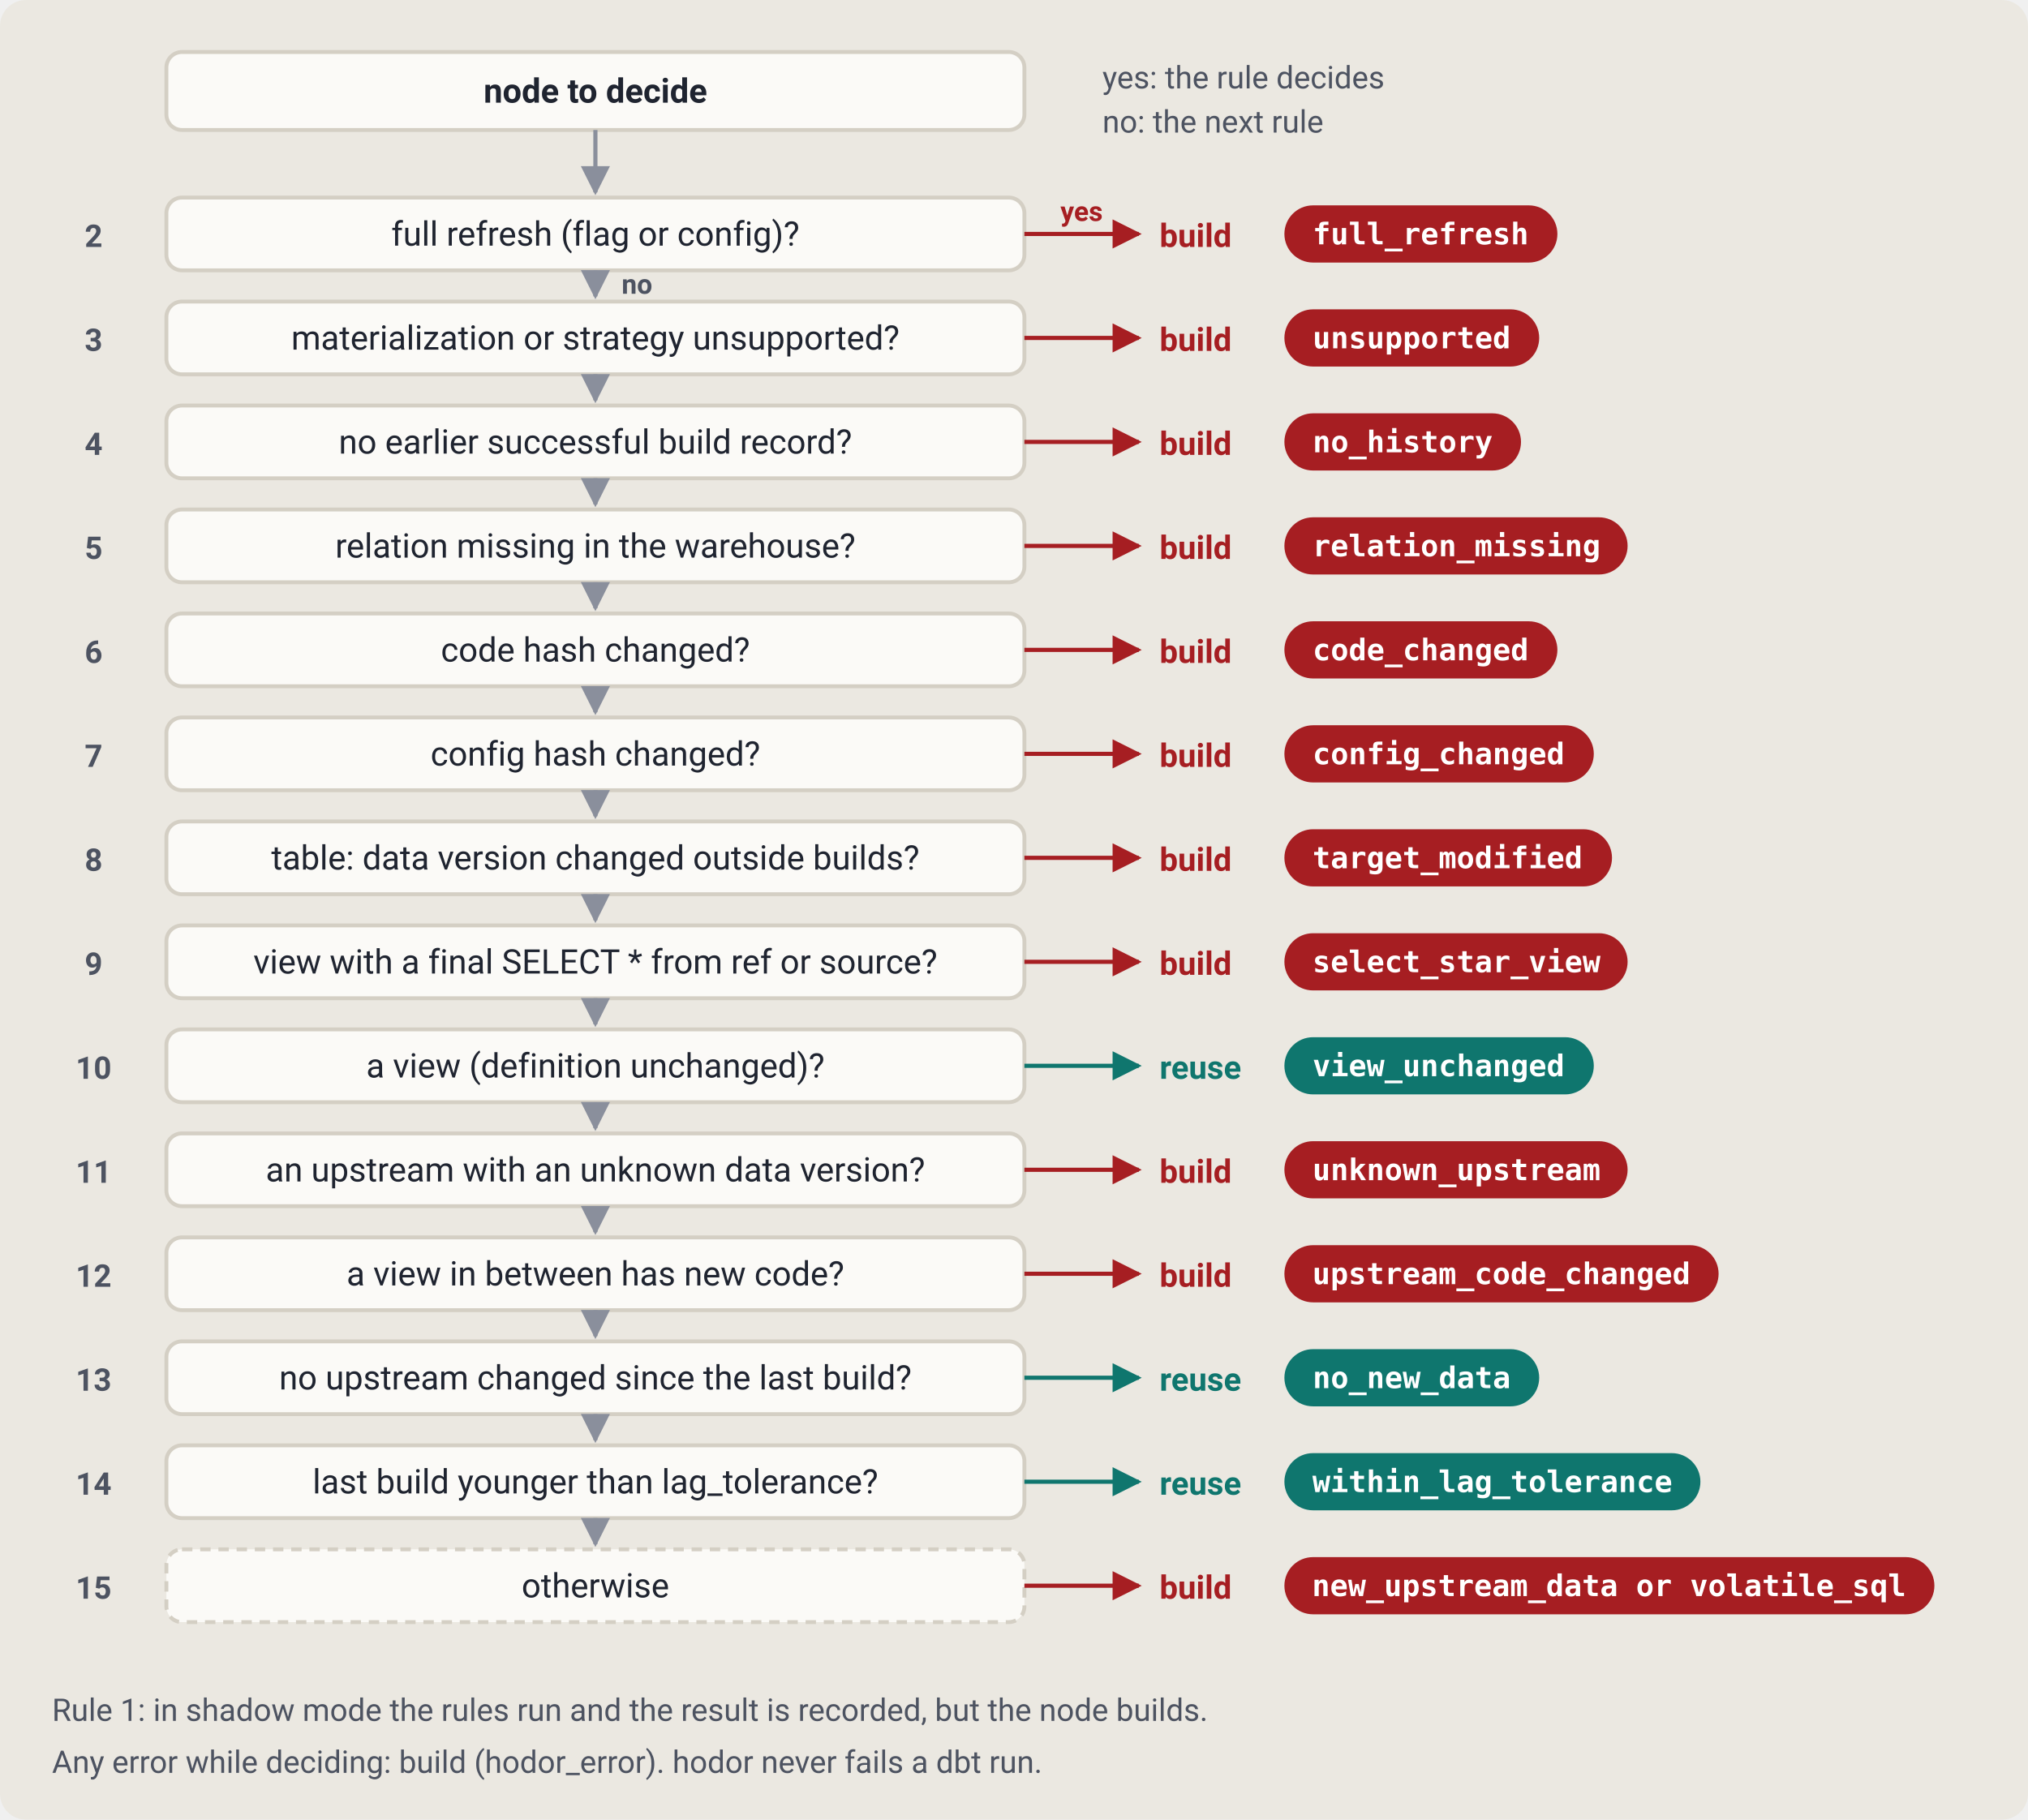
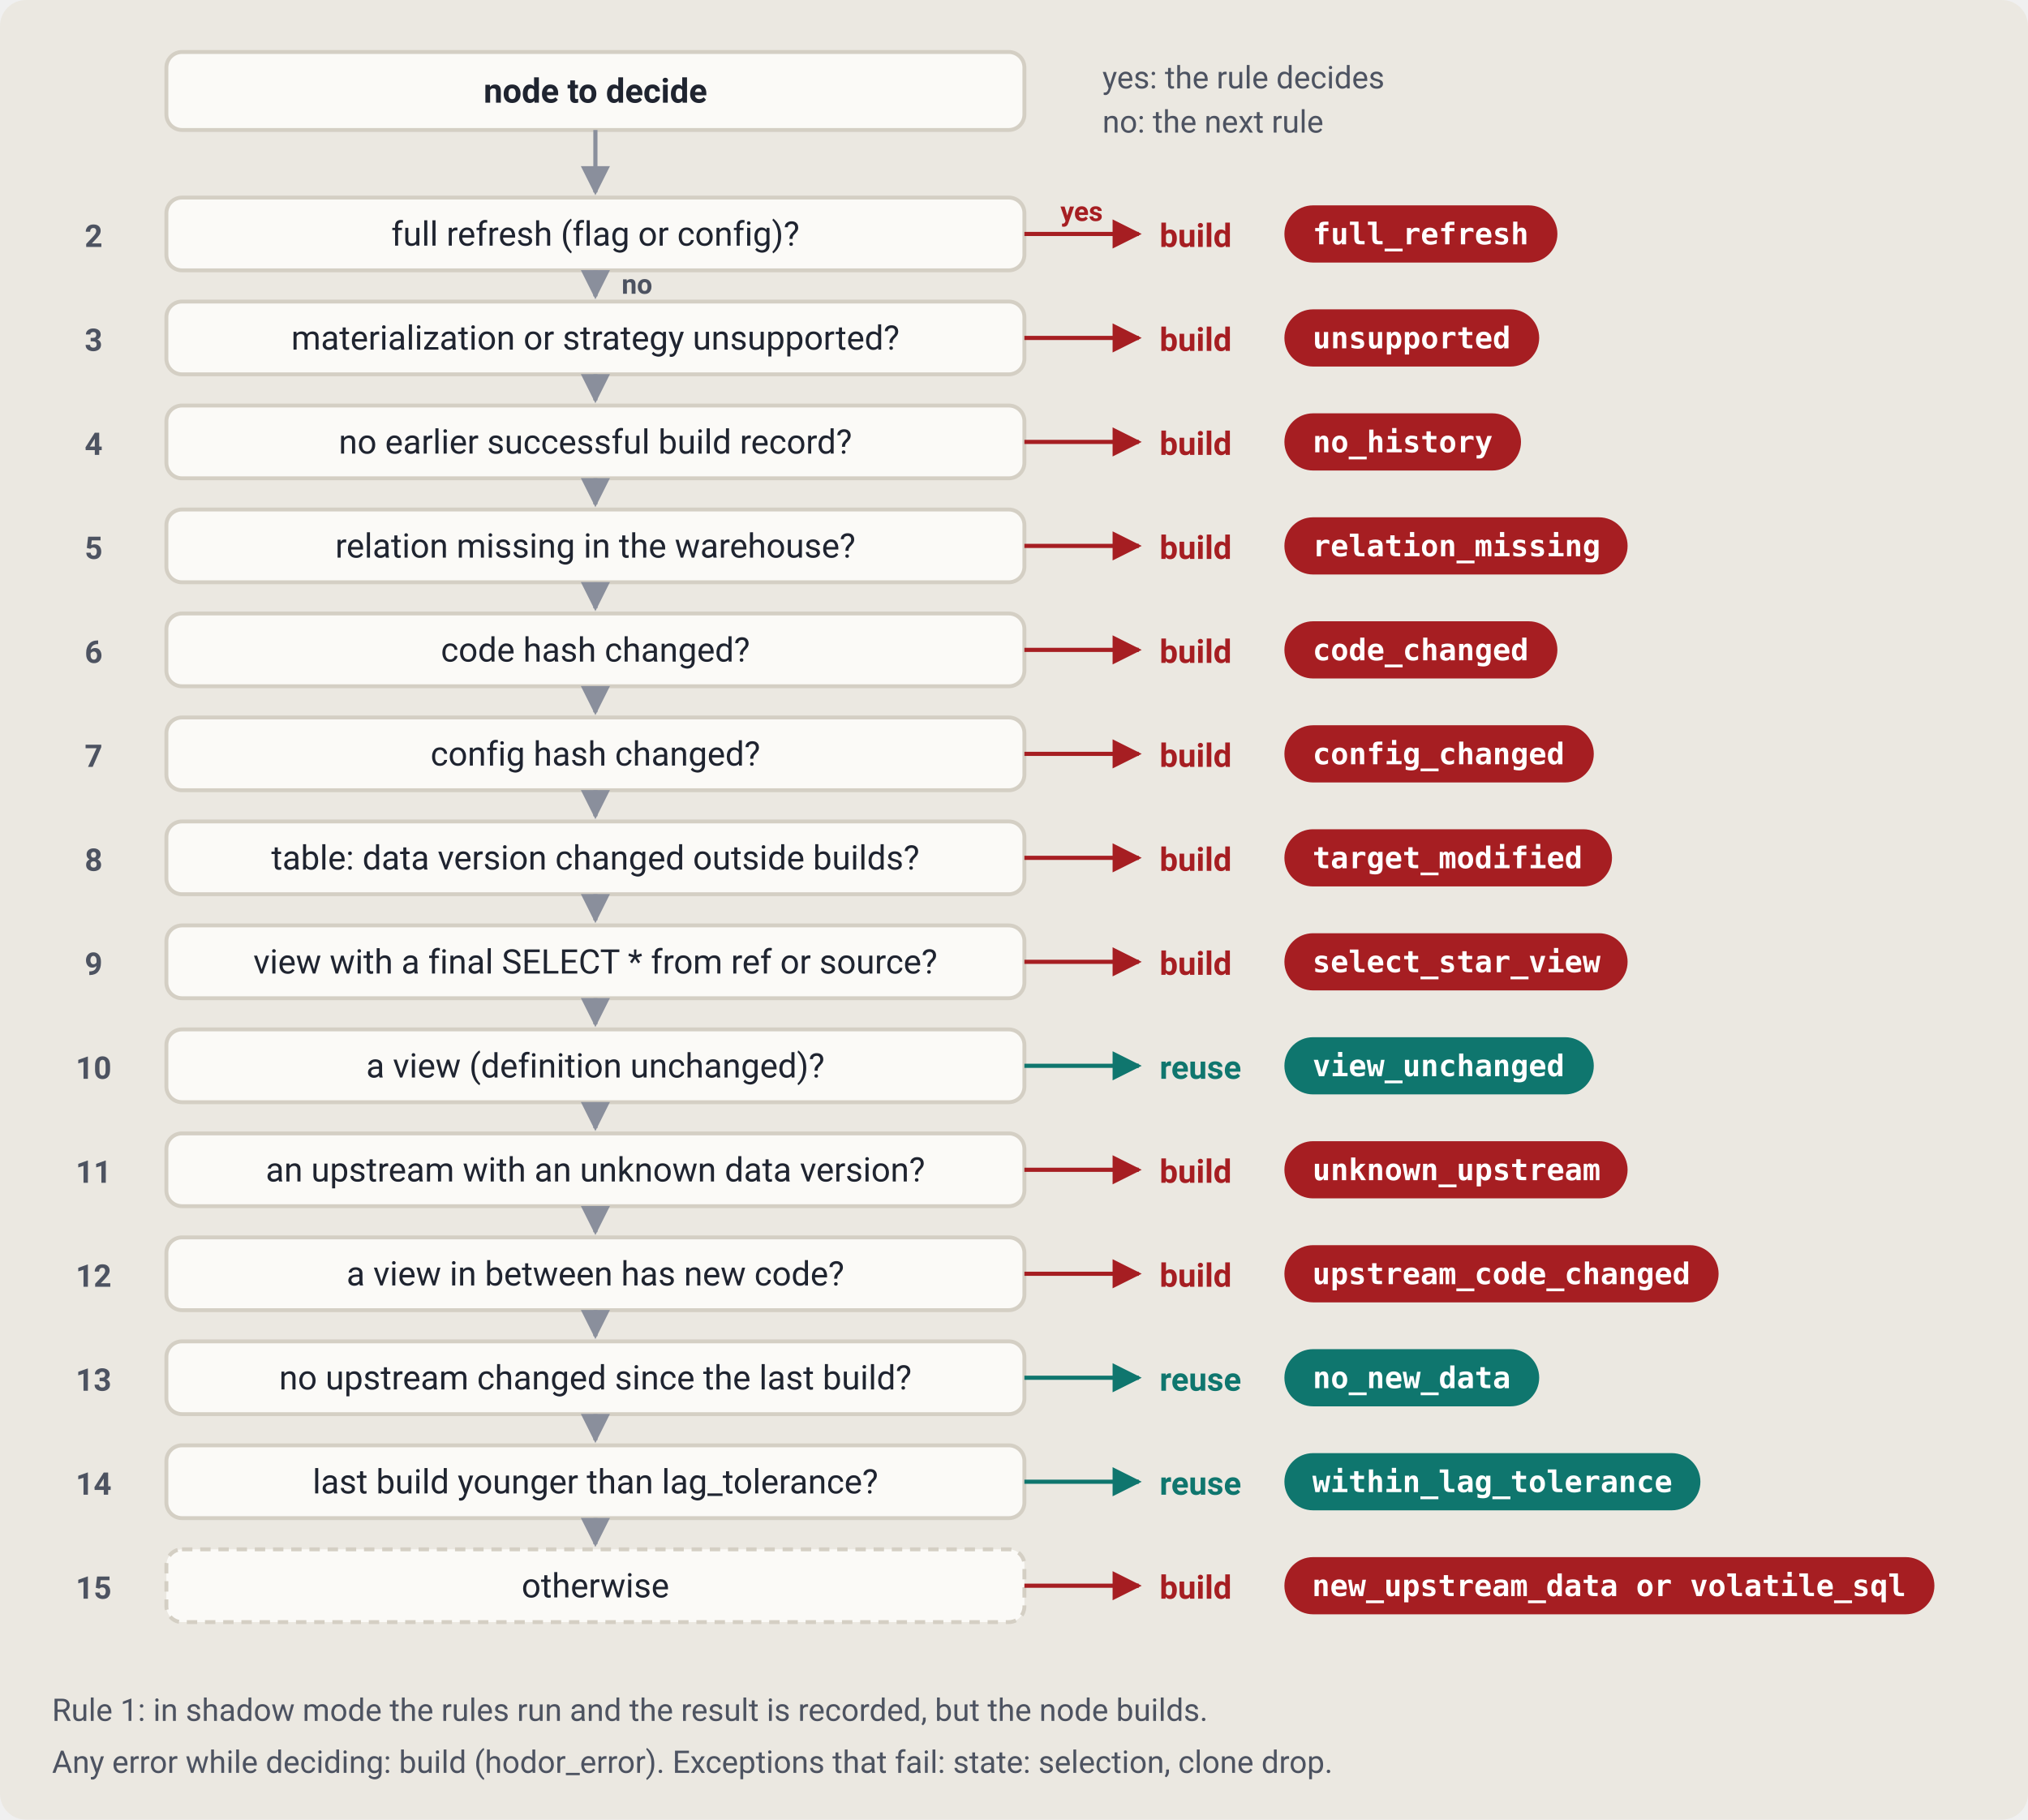
<svg xmlns="http://www.w3.org/2000/svg" viewBox="0 0 780 700" width="780" height="700" role="img" aria-labelledby="t d" font-family="system-ui, -apple-system, 'Segoe UI', Roboto, Arial, sans-serif">
  <defs>
    <marker id="m-line" viewBox="0 0 10 10" refX="9" refY="5" markerWidth="7" markerHeight="7" orient="auto-start-reverse">
      <path d="M0 0L10 5L0 10z" fill="#8a8f9c" />
    </marker>
    <marker id="m-build" viewBox="0 0 10 10" refX="9" refY="5" markerWidth="7" markerHeight="7" orient="auto-start-reverse">
      <path d="M0 0L10 5L0 10z" fill="#a61e22" />
    </marker>
    <marker id="m-reuse" viewBox="0 0 10 10" refX="9" refY="5" markerWidth="7" markerHeight="7" orient="auto-start-reverse">
      <path d="M0 0L10 5L0 10z" fill="#0f766e" />
    </marker>
  </defs>
  <rect width="780" height="700" rx="10" fill="#ebe8e1" />
  <rect x="64" y="20" width="330" height="30" rx="6" fill="#fbfaf7" stroke="#d4cfc4" stroke-width="1.5" />
  <text x="229.0" y="39.5" font-size="13" font-weight="700" fill="#1f2430" text-anchor="middle">node to decide</text>
  <text x="424" y="34" font-size="12" font-weight="400" fill="#4d5361" text-anchor="start">yes: the rule decides</text>
  <text x="424" y="51" font-size="12" font-weight="400" fill="#4d5361" text-anchor="start">no: the next rule</text>
  <path d="M229.0 50L229.0 74" fill="none" stroke="#8a8f9c" stroke-width="1.6" marker-end="url(#m-line)" />
  <text x="36" y="95" font-size="12" font-weight="700" fill="#4d5361" text-anchor="middle">2</text>
  <rect x="64" y="76" width="330" height="28" rx="6" fill="#fbfaf7" stroke="#d4cfc4" stroke-width="1.5" />
  <text x="229.0" y="94.5" font-size="13" font-weight="400" fill="#1f2430" text-anchor="middle">full refresh (flag or config)?</text>
  <path d="M394 90L438 90" fill="none" stroke="#a61e22" stroke-width="1.6" marker-end="url(#m-build)" />
  <text x="416" y="85" font-size="10.5" font-weight="700" fill="#a61e22" text-anchor="middle">yes</text>
  <text x="446" y="95" font-size="12.5" font-weight="700" fill="#a61e22" text-anchor="start">build</text>
  <rect x="494" y="79" width="105" height="22" rx="11" fill="#a61e22" />
  <text x="546.4" y="94" font-size="11.5" font-weight="700" fill="#ffffff" text-anchor="middle" font-family="ui-monospace, SFMono-Regular, Consolas, Menlo, monospace">full_refresh</text>
  <path d="M229.0 104L229.0 114" fill="none" stroke="#8a8f9c" stroke-width="1.6" marker-end="url(#m-line)" />
  <text x="245.0" y="113" font-size="10.5" font-weight="700" fill="#4d5361" text-anchor="middle">no</text>
  <text x="36" y="135" font-size="12" font-weight="700" fill="#4d5361" text-anchor="middle">3</text>
  <rect x="64" y="116" width="330" height="28" rx="6" fill="#fbfaf7" stroke="#d4cfc4" stroke-width="1.5" />
  <text x="229.0" y="134.5" font-size="13" font-weight="400" fill="#1f2430" text-anchor="middle">materialization or strategy unsupported?</text>
  <path d="M394 130L438 130" fill="none" stroke="#a61e22" stroke-width="1.6" marker-end="url(#m-build)" />
  <text x="446" y="135" font-size="12.5" font-weight="700" fill="#a61e22" text-anchor="start">build</text>
  <rect x="494" y="119" width="98" height="22" rx="11" fill="#a61e22" />
  <text x="542.95" y="134" font-size="11.5" font-weight="700" fill="#ffffff" text-anchor="middle" font-family="ui-monospace, SFMono-Regular, Consolas, Menlo, monospace">unsupported</text>
  <path d="M229.0 144L229.0 154" fill="none" stroke="#8a8f9c" stroke-width="1.6" marker-end="url(#m-line)" />
  <text x="36" y="175" font-size="12" font-weight="700" fill="#4d5361" text-anchor="middle">4</text>
  <rect x="64" y="156" width="330" height="28" rx="6" fill="#fbfaf7" stroke="#d4cfc4" stroke-width="1.5" />
  <text x="229.0" y="174.5" font-size="13" font-weight="400" fill="#1f2430" text-anchor="middle">no earlier successful build record?</text>
  <path d="M394 170L438 170" fill="none" stroke="#a61e22" stroke-width="1.6" marker-end="url(#m-build)" />
  <text x="446" y="175" font-size="12.5" font-weight="700" fill="#a61e22" text-anchor="start">build</text>
  <rect x="494" y="159" width="91" height="22" rx="11" fill="#a61e22" />
  <text x="539.5" y="174" font-size="11.5" font-weight="700" fill="#ffffff" text-anchor="middle" font-family="ui-monospace, SFMono-Regular, Consolas, Menlo, monospace">no_history</text>
  <path d="M229.0 184L229.0 194" fill="none" stroke="#8a8f9c" stroke-width="1.6" marker-end="url(#m-line)" />
  <text x="36" y="215" font-size="12" font-weight="700" fill="#4d5361" text-anchor="middle">5</text>
  <rect x="64" y="196" width="330" height="28" rx="6" fill="#fbfaf7" stroke="#d4cfc4" stroke-width="1.5" />
  <text x="229.0" y="214.5" font-size="13" font-weight="400" fill="#1f2430" text-anchor="middle">relation missing in the warehouse?</text>
  <path d="M394 210L438 210" fill="none" stroke="#a61e22" stroke-width="1.6" marker-end="url(#m-build)" />
  <text x="446" y="215" font-size="12.5" font-weight="700" fill="#a61e22" text-anchor="start">build</text>
  <rect x="494" y="199" width="132" height="22" rx="11" fill="#a61e22" />
  <text x="560.2" y="214" font-size="11.5" font-weight="700" fill="#ffffff" text-anchor="middle" font-family="ui-monospace, SFMono-Regular, Consolas, Menlo, monospace">relation_missing</text>
  <path d="M229.0 224L229.0 234" fill="none" stroke="#8a8f9c" stroke-width="1.6" marker-end="url(#m-line)" />
  <text x="36" y="255" font-size="12" font-weight="700" fill="#4d5361" text-anchor="middle">6</text>
  <rect x="64" y="236" width="330" height="28" rx="6" fill="#fbfaf7" stroke="#d4cfc4" stroke-width="1.5" />
  <text x="229.0" y="254.5" font-size="13" font-weight="400" fill="#1f2430" text-anchor="middle">code hash changed?</text>
  <path d="M394 250L438 250" fill="none" stroke="#a61e22" stroke-width="1.6" marker-end="url(#m-build)" />
  <text x="446" y="255" font-size="12.5" font-weight="700" fill="#a61e22" text-anchor="start">build</text>
  <rect x="494" y="239" width="105" height="22" rx="11" fill="#a61e22" />
  <text x="546.4" y="254" font-size="11.5" font-weight="700" fill="#ffffff" text-anchor="middle" font-family="ui-monospace, SFMono-Regular, Consolas, Menlo, monospace">code_changed</text>
  <path d="M229.0 264L229.0 274" fill="none" stroke="#8a8f9c" stroke-width="1.6" marker-end="url(#m-line)" />
  <text x="36" y="295" font-size="12" font-weight="700" fill="#4d5361" text-anchor="middle">7</text>
  <rect x="64" y="276" width="330" height="28" rx="6" fill="#fbfaf7" stroke="#d4cfc4" stroke-width="1.5" />
  <text x="229.0" y="294.5" font-size="13" font-weight="400" fill="#1f2430" text-anchor="middle">config hash changed?</text>
  <path d="M394 290L438 290" fill="none" stroke="#a61e22" stroke-width="1.6" marker-end="url(#m-build)" />
  <text x="446" y="295" font-size="12.5" font-weight="700" fill="#a61e22" text-anchor="start">build</text>
  <rect x="494" y="279" width="119" height="22" rx="11" fill="#a61e22" />
  <text x="553.3" y="294" font-size="11.5" font-weight="700" fill="#ffffff" text-anchor="middle" font-family="ui-monospace, SFMono-Regular, Consolas, Menlo, monospace">config_changed</text>
  <path d="M229.0 304L229.0 314" fill="none" stroke="#8a8f9c" stroke-width="1.6" marker-end="url(#m-line)" />
  <text x="36" y="335" font-size="12" font-weight="700" fill="#4d5361" text-anchor="middle">8</text>
  <rect x="64" y="316" width="330" height="28" rx="6" fill="#fbfaf7" stroke="#d4cfc4" stroke-width="1.5" />
  <text x="229.0" y="334.5" font-size="13" font-weight="400" fill="#1f2430" text-anchor="middle">table: data version changed outside builds?</text>
  <path d="M394 330L438 330" fill="none" stroke="#a61e22" stroke-width="1.6" marker-end="url(#m-build)" />
  <text x="446" y="335" font-size="12.5" font-weight="700" fill="#a61e22" text-anchor="start">build</text>
  <rect x="494" y="319" width="126" height="22" rx="11" fill="#a61e22" />
  <text x="556.75" y="334" font-size="11.5" font-weight="700" fill="#ffffff" text-anchor="middle" font-family="ui-monospace, SFMono-Regular, Consolas, Menlo, monospace">target_modified</text>
  <path d="M229.0 344L229.0 354" fill="none" stroke="#8a8f9c" stroke-width="1.6" marker-end="url(#m-line)" />
  <text x="36" y="375" font-size="12" font-weight="700" fill="#4d5361" text-anchor="middle">9</text>
  <rect x="64" y="356" width="330" height="28" rx="6" fill="#fbfaf7" stroke="#d4cfc4" stroke-width="1.5" />
  <text x="229.0" y="374.5" font-size="13" font-weight="400" fill="#1f2430" text-anchor="middle">view with a final SELECT * from ref or source?</text>
  <path d="M394 370L438 370" fill="none" stroke="#a61e22" stroke-width="1.6" marker-end="url(#m-build)" />
  <text x="446" y="375" font-size="12.5" font-weight="700" fill="#a61e22" text-anchor="start">build</text>
  <rect x="494" y="359" width="132" height="22" rx="11" fill="#a61e22" />
  <text x="560.2" y="374" font-size="11.5" font-weight="700" fill="#ffffff" text-anchor="middle" font-family="ui-monospace, SFMono-Regular, Consolas, Menlo, monospace">select_star_view</text>
  <path d="M229.0 384L229.0 394" fill="none" stroke="#8a8f9c" stroke-width="1.6" marker-end="url(#m-line)" />
  <text x="36" y="415" font-size="12" font-weight="700" fill="#4d5361" text-anchor="middle">10</text>
  <rect x="64" y="396" width="330" height="28" rx="6" fill="#fbfaf7" stroke="#d4cfc4" stroke-width="1.5" />
  <text x="229.0" y="414.5" font-size="13" font-weight="400" fill="#1f2430" text-anchor="middle">a view (definition unchanged)?</text>
  <path d="M394 410L438 410" fill="none" stroke="#0f766e" stroke-width="1.6" marker-end="url(#m-reuse)" />
  <text x="446" y="415" font-size="12.5" font-weight="700" fill="#0f766e" text-anchor="start">reuse</text>
  <rect x="494" y="399" width="119" height="22" rx="11" fill="#0f766e" />
  <text x="553.3" y="414" font-size="11.5" font-weight="700" fill="#ffffff" text-anchor="middle" font-family="ui-monospace, SFMono-Regular, Consolas, Menlo, monospace">view_unchanged</text>
  <path d="M229.0 424L229.0 434" fill="none" stroke="#8a8f9c" stroke-width="1.6" marker-end="url(#m-line)" />
  <text x="36" y="455" font-size="12" font-weight="700" fill="#4d5361" text-anchor="middle">11</text>
  <rect x="64" y="436" width="330" height="28" rx="6" fill="#fbfaf7" stroke="#d4cfc4" stroke-width="1.5" />
  <text x="229.0" y="454.5" font-size="13" font-weight="400" fill="#1f2430" text-anchor="middle">an upstream with an unknown data version?</text>
  <path d="M394 450L438 450" fill="none" stroke="#a61e22" stroke-width="1.6" marker-end="url(#m-build)" />
  <text x="446" y="455" font-size="12.5" font-weight="700" fill="#a61e22" text-anchor="start">build</text>
  <rect x="494" y="439" width="132" height="22" rx="11" fill="#a61e22" />
  <text x="560.2" y="454" font-size="11.5" font-weight="700" fill="#ffffff" text-anchor="middle" font-family="ui-monospace, SFMono-Regular, Consolas, Menlo, monospace">unknown_upstream</text>
  <path d="M229.0 464L229.0 474" fill="none" stroke="#8a8f9c" stroke-width="1.6" marker-end="url(#m-line)" />
  <text x="36" y="495" font-size="12" font-weight="700" fill="#4d5361" text-anchor="middle">12</text>
  <rect x="64" y="476" width="330" height="28" rx="6" fill="#fbfaf7" stroke="#d4cfc4" stroke-width="1.5" />
  <text x="229.0" y="494.5" font-size="13" font-weight="400" fill="#1f2430" text-anchor="middle">a view in between has new code?</text>
  <path d="M394 490L438 490" fill="none" stroke="#a61e22" stroke-width="1.6" marker-end="url(#m-build)" />
  <text x="446" y="495" font-size="12.5" font-weight="700" fill="#a61e22" text-anchor="start">build</text>
  <rect x="494" y="479" width="167" height="22" rx="11" fill="#a61e22" />
  <text x="577.45" y="494" font-size="11.5" font-weight="700" fill="#ffffff" text-anchor="middle" font-family="ui-monospace, SFMono-Regular, Consolas, Menlo, monospace">upstream_code_changed</text>
  <path d="M229.0 504L229.0 514" fill="none" stroke="#8a8f9c" stroke-width="1.6" marker-end="url(#m-line)" />
  <text x="36" y="535" font-size="12" font-weight="700" fill="#4d5361" text-anchor="middle">13</text>
  <rect x="64" y="516" width="330" height="28" rx="6" fill="#fbfaf7" stroke="#d4cfc4" stroke-width="1.5" />
  <text x="229.0" y="534.5" font-size="13" font-weight="400" fill="#1f2430" text-anchor="middle">no upstream changed since the last build?</text>
  <path d="M394 530L438 530" fill="none" stroke="#0f766e" stroke-width="1.6" marker-end="url(#m-reuse)" />
  <text x="446" y="535" font-size="12.5" font-weight="700" fill="#0f766e" text-anchor="start">reuse</text>
  <rect x="494" y="519" width="98" height="22" rx="11" fill="#0f766e" />
  <text x="542.95" y="534" font-size="11.5" font-weight="700" fill="#ffffff" text-anchor="middle" font-family="ui-monospace, SFMono-Regular, Consolas, Menlo, monospace">no_new_data</text>
  <path d="M229.0 544L229.0 554" fill="none" stroke="#8a8f9c" stroke-width="1.6" marker-end="url(#m-line)" />
  <text x="36" y="575" font-size="12" font-weight="700" fill="#4d5361" text-anchor="middle">14</text>
  <rect x="64" y="556" width="330" height="28" rx="6" fill="#fbfaf7" stroke="#d4cfc4" stroke-width="1.5" />
  <text x="229.0" y="574.5" font-size="13" font-weight="400" fill="#1f2430" text-anchor="middle">last build younger than lag_tolerance?</text>
  <path d="M394 570L438 570" fill="none" stroke="#0f766e" stroke-width="1.6" marker-end="url(#m-reuse)" />
  <text x="446" y="575" font-size="12.5" font-weight="700" fill="#0f766e" text-anchor="start">reuse</text>
  <rect x="494" y="559" width="160" height="22" rx="11" fill="#0f766e" />
  <text x="574.0" y="574" font-size="11.5" font-weight="700" fill="#ffffff" text-anchor="middle" font-family="ui-monospace, SFMono-Regular, Consolas, Menlo, monospace">within_lag_tolerance</text>
  <path d="M229.0 584L229.0 594" fill="none" stroke="#8a8f9c" stroke-width="1.6" marker-end="url(#m-line)" />
  <text x="36" y="615" font-size="12" font-weight="700" fill="#4d5361" text-anchor="middle">15</text>
  <rect x="64" y="596" width="330" height="28" rx="6" fill="#fbfaf7" stroke="#d4cfc4" stroke-width="1.5" stroke-dasharray="4 3" />
  <text x="229.0" y="614.5" font-size="13" font-weight="400" fill="#1f2430" text-anchor="middle">otherwise</text>
  <path d="M394 610L438 610" fill="none" stroke="#a61e22" stroke-width="1.6" marker-end="url(#m-build)" />
  <text x="446" y="615" font-size="12.5" font-weight="700" fill="#a61e22" text-anchor="start">build</text>
  <rect x="494" y="599" width="250" height="22" rx="11" fill="#a61e22" />
  <text x="618.85" y="614" font-size="11.5" font-weight="700" fill="#ffffff" text-anchor="middle" font-family="ui-monospace, SFMono-Regular, Consolas, Menlo, monospace">new_upstream_data or volatile_sql</text>
  <text x="20" y="662" font-size="12" font-weight="400" fill="#4d5361" text-anchor="start">Rule 1: in shadow mode the rules run and the result is recorded, but the node builds.</text>
-   <text x="20" y="682" font-size="12" font-weight="400" fill="#4d5361" text-anchor="start">Any error while deciding: build (hodor_error). hodor never fails a dbt run.</text>
+   <text x="20" y="682" font-size="12" font-weight="400" fill="#4d5361" text-anchor="start">Any error while deciding: build (hodor_error). Exceptions that fail: state: selection, clone drop.</text>
</svg>
